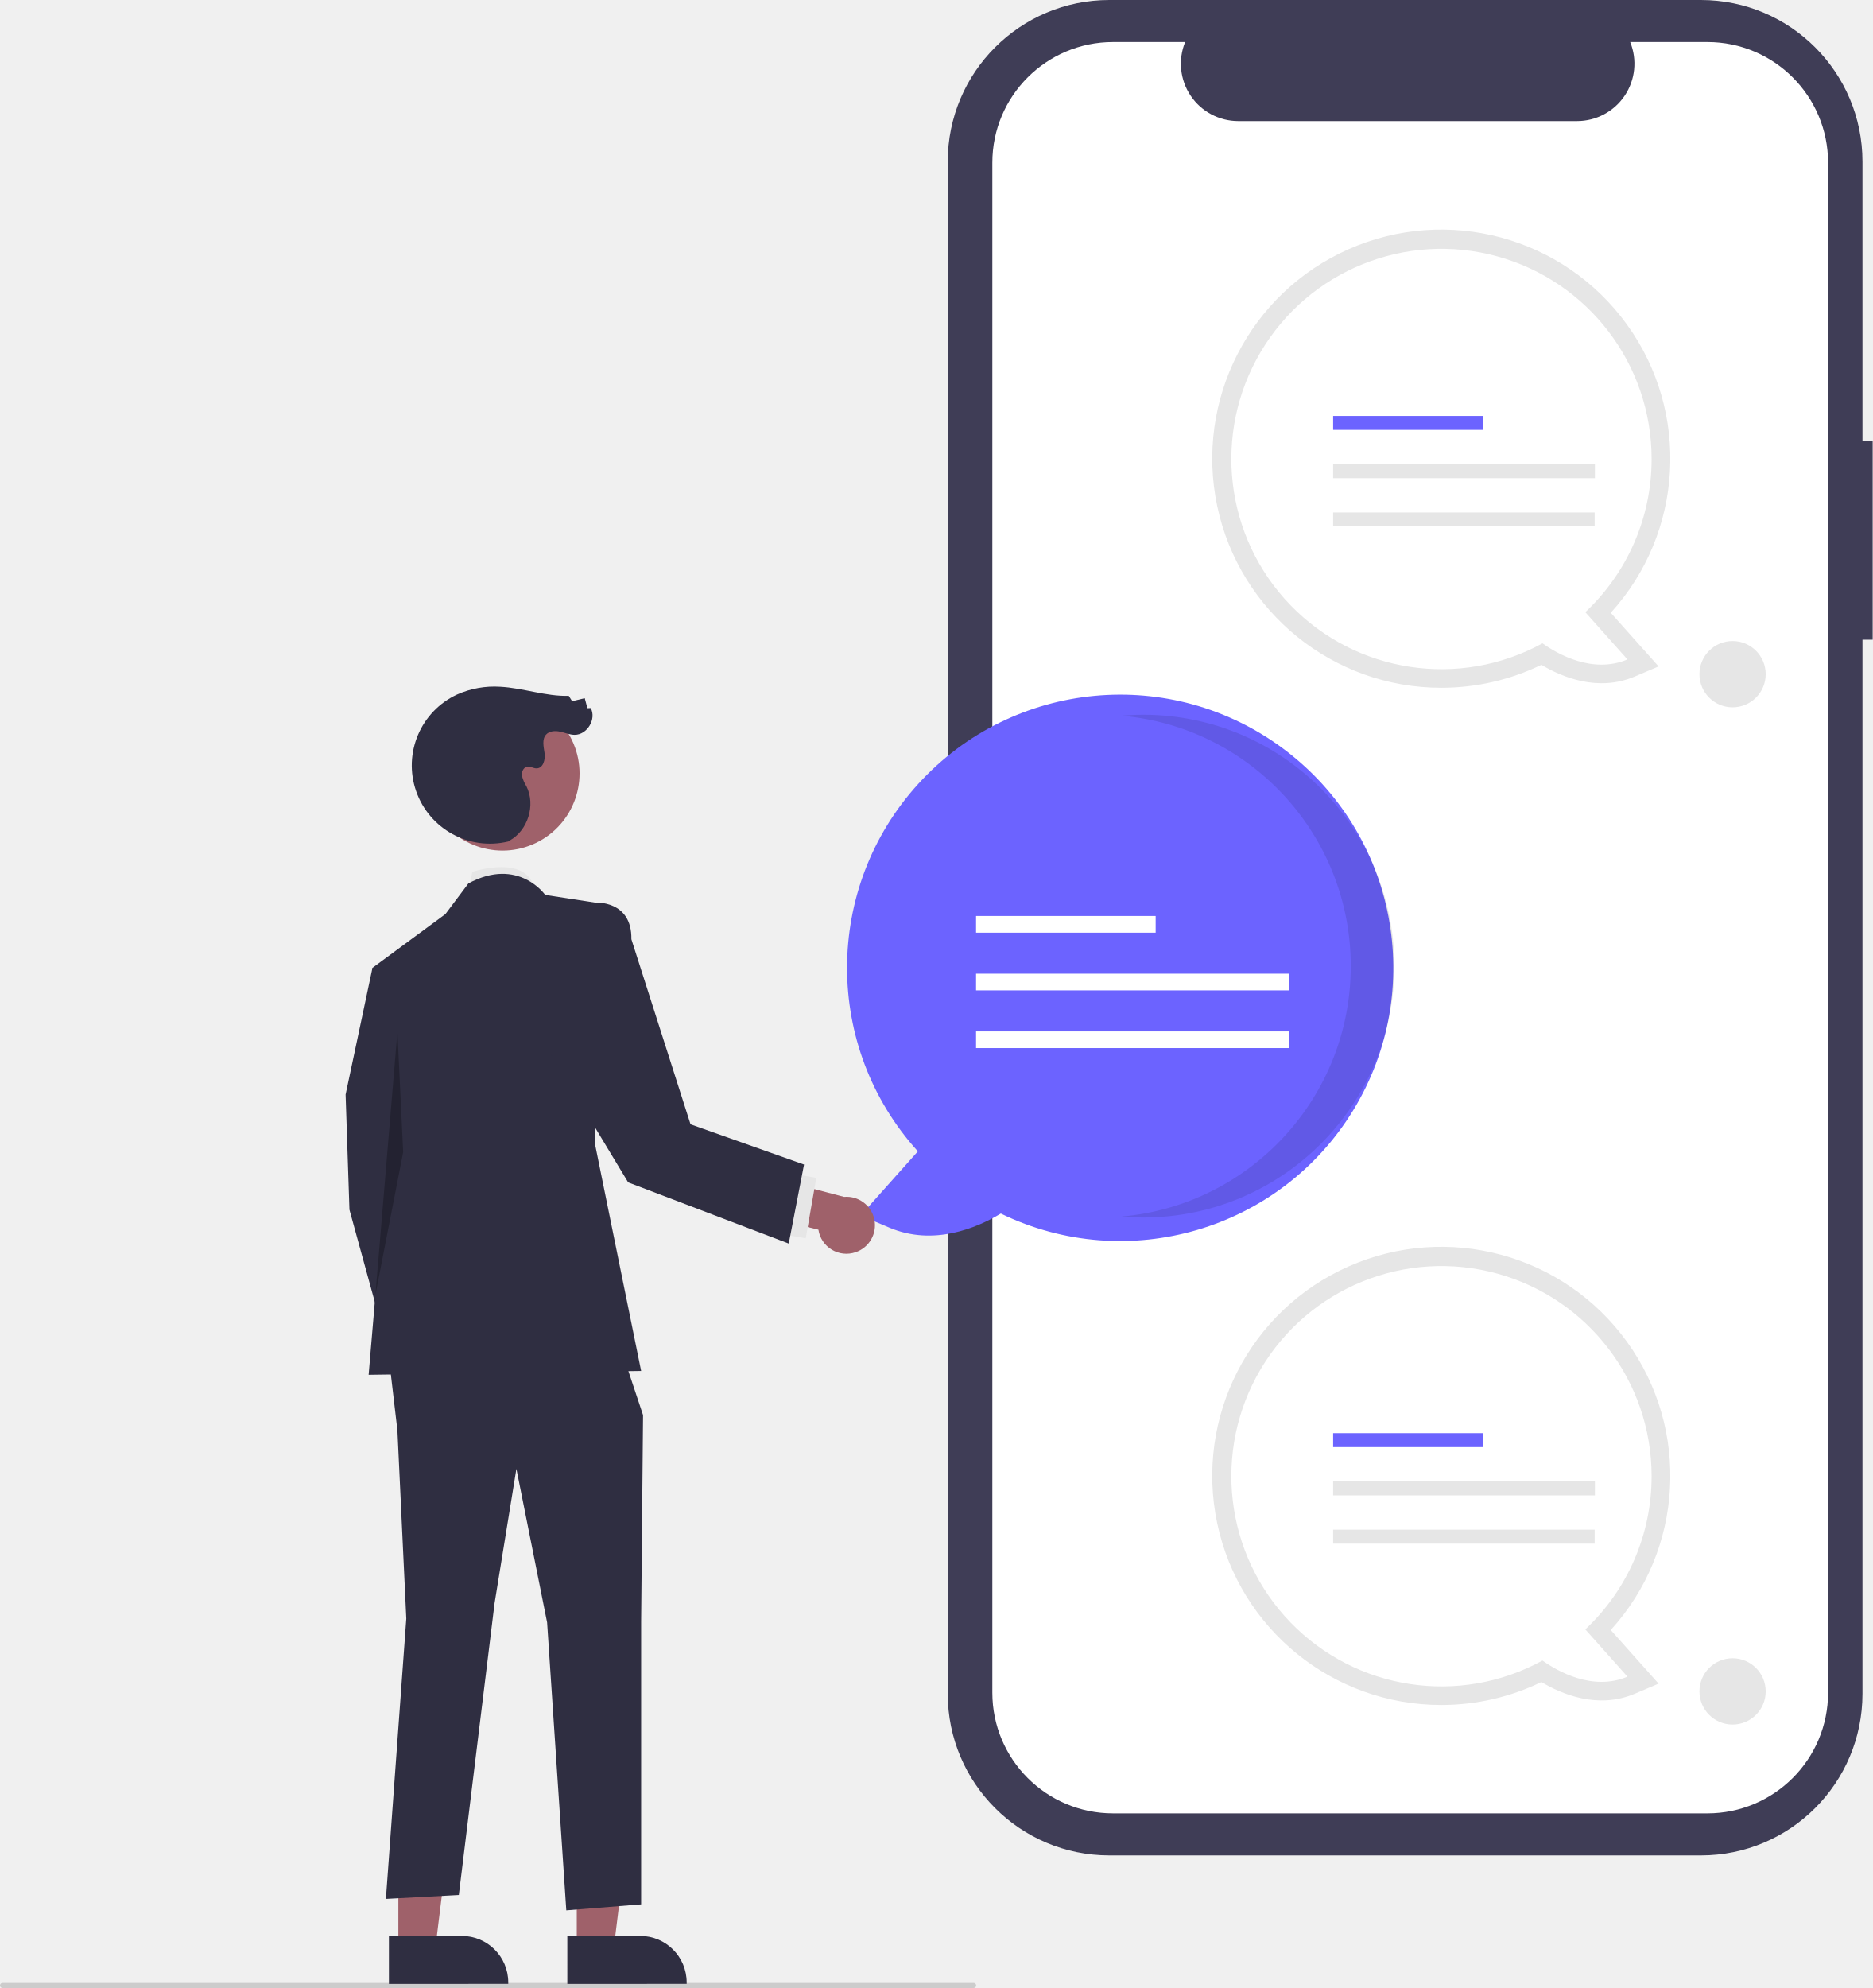
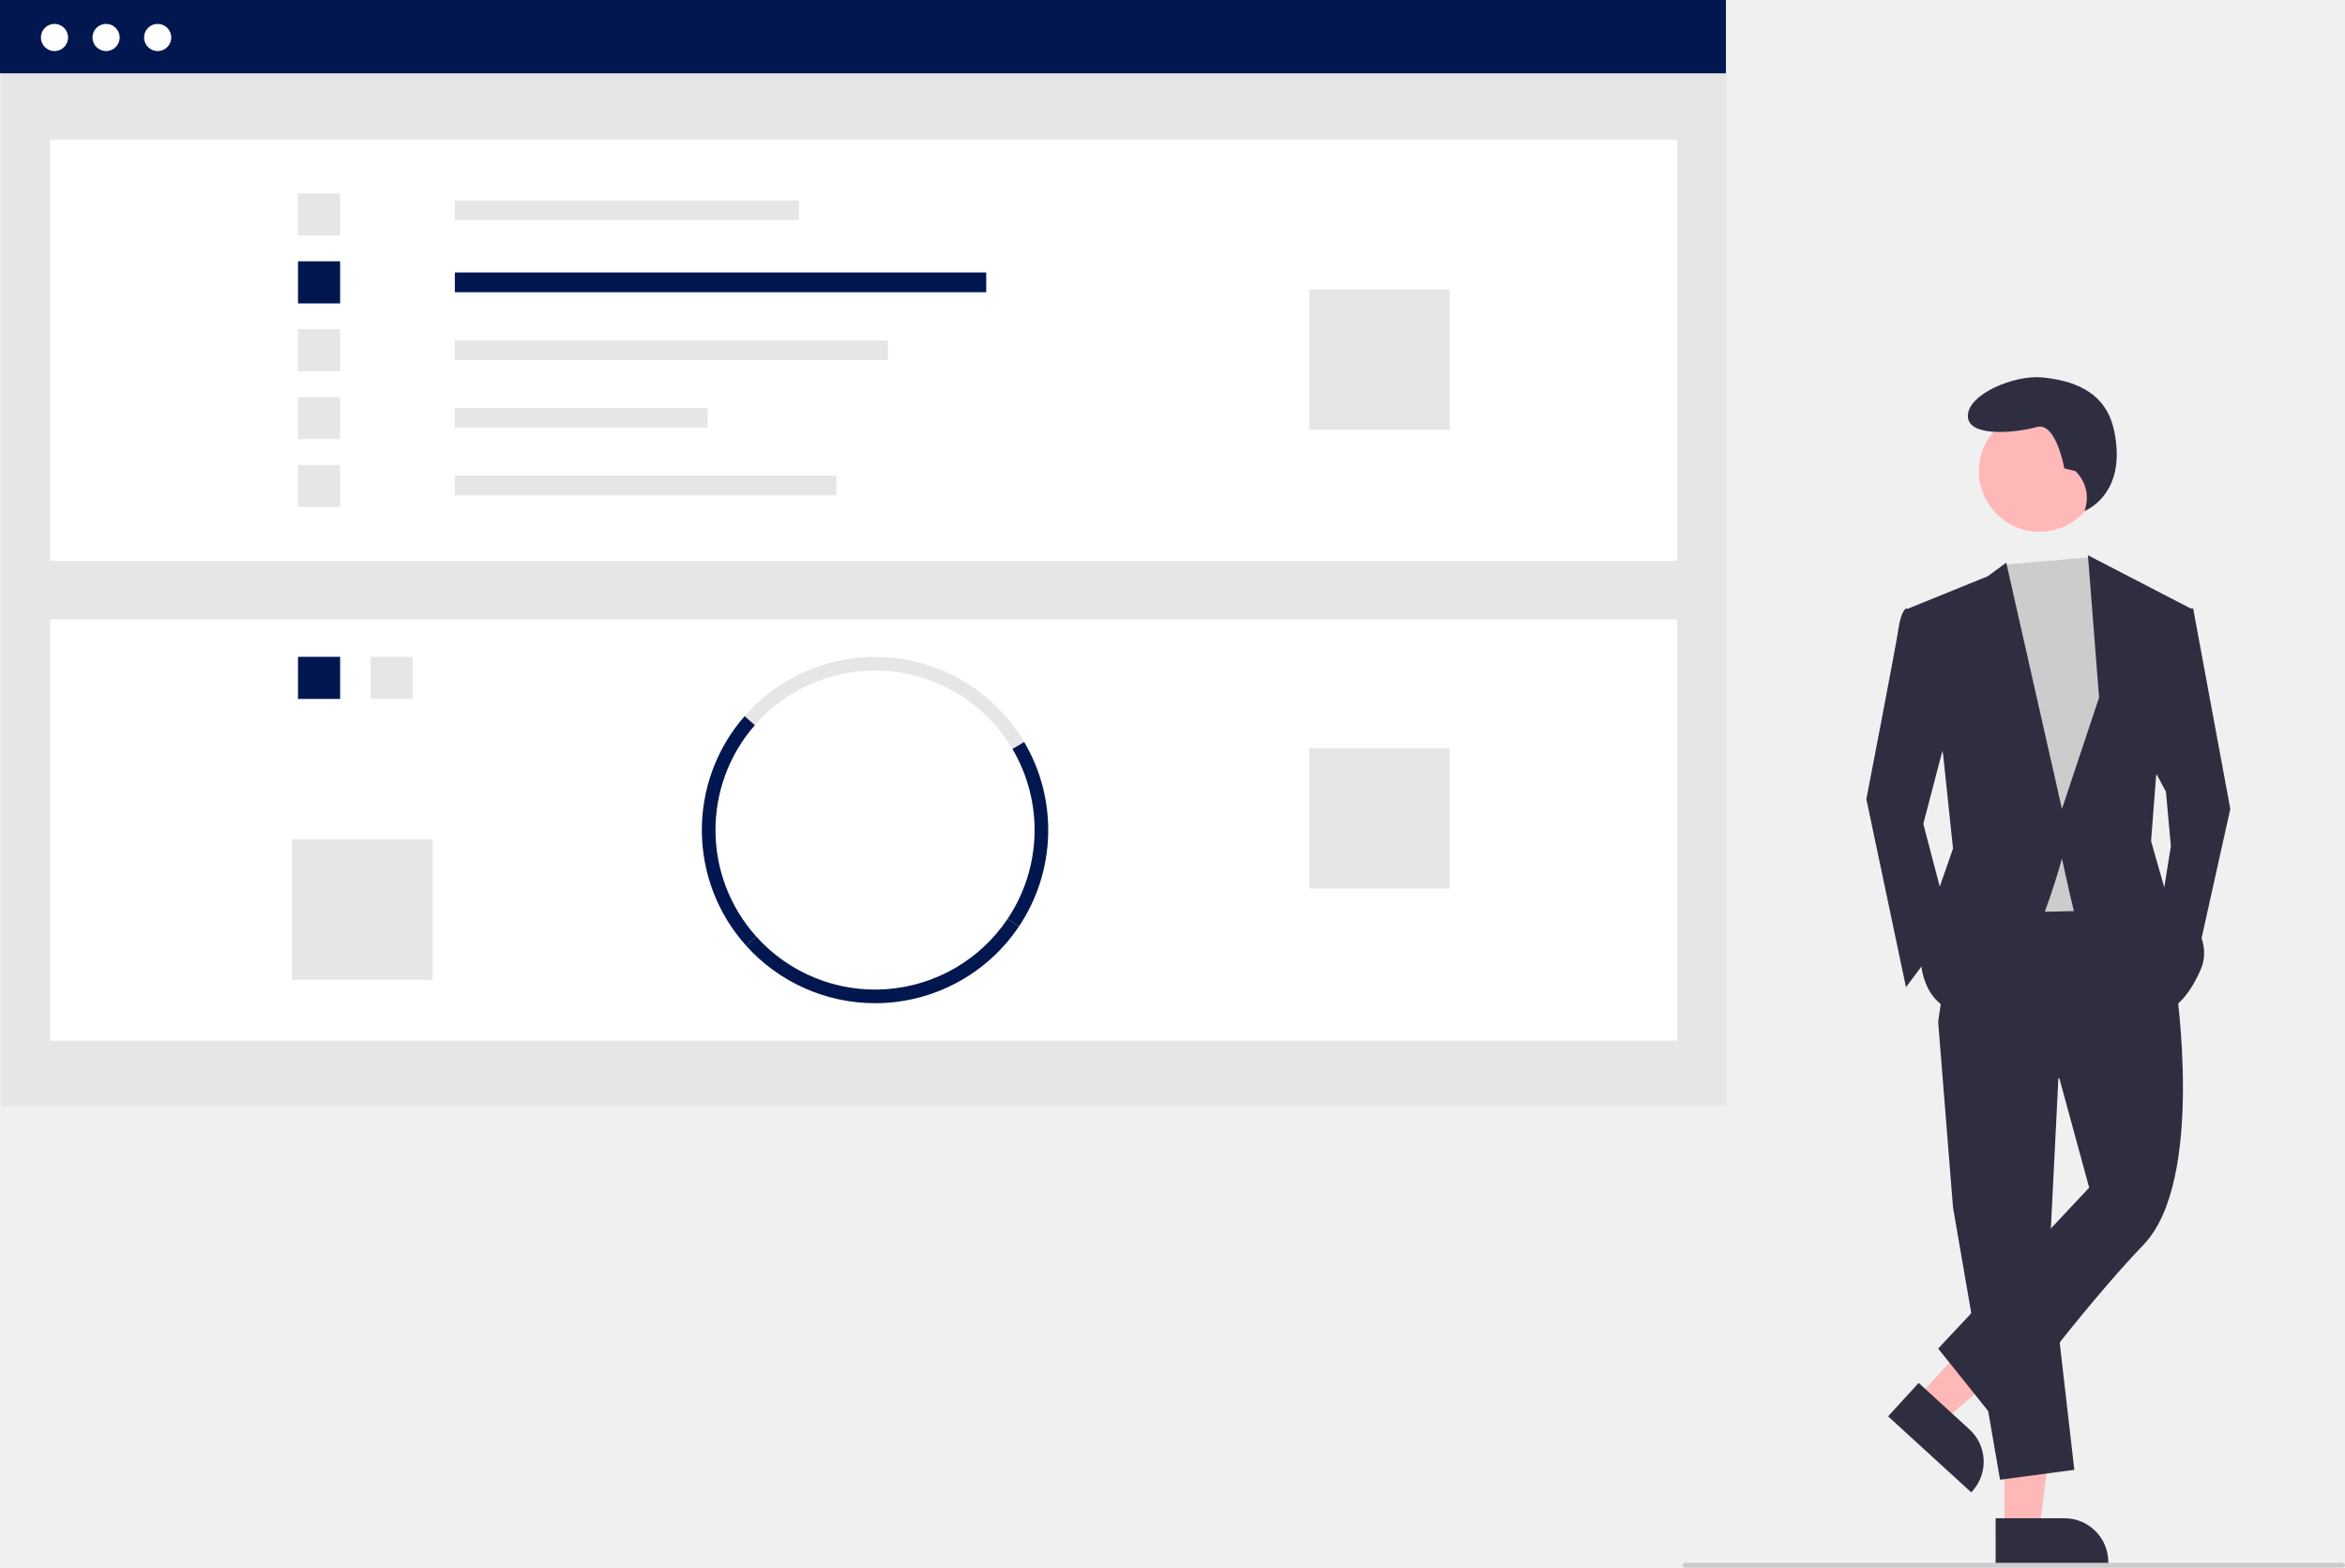
- <svg xmlns="http://www.w3.org/2000/svg" id="e1774615-6c5f-4199-8d8c-187452296bcf" data-name="Layer 1" width="734.736" height="779.785" viewBox="0 0 734.736 779.785">
-   <path d="M967.368,233.055h-3.999V123.509a63.402,63.402,0,0,0-63.402-63.402H667.881a63.402,63.402,0,0,0-63.402,63.402V724.484a63.402,63.402,0,0,0,63.402,63.402H899.967a63.402,63.402,0,0,0,63.402-63.402V311.031h3.999Z" transform="translate(-232.6319 -60.10758)" fill="#3f3d56" />
-   <path d="M902.526,76.603h-30.295a22.495,22.495,0,0,1-20.827,30.991H718.444a22.495,22.495,0,0,1-20.827-30.991H669.321a47.348,47.348,0,0,0-47.348,47.348V724.043a47.348,47.348,0,0,0,47.348,47.348H902.526a47.348,47.348,0,0,0,47.348-47.348h0V123.95A47.348,47.348,0,0,0,902.526,76.603Z" transform="translate(-232.6319 -60.10758)" fill="#fff" />
-   <path d="M798.163,728.886a89.859,89.859,0,1,1,66.448-29.413l18.765,21.036-9.364,3.972c-14.486,6.145-28.662.166-36.619-4.606A89.972,89.972,0,0,1,798.163,728.886Zm0-164.948a75.184,75.184,0,1,0,36.144,141.124l4.009-2.203,3.727,2.652A39.422,39.422,0,0,0,856.267,712.02l-11.808-13.237,5.176-4.864a74.476,74.476,0,0,0,23.712-54.796A75.27,75.27,0,0,0,798.163,563.939Z" transform="translate(-232.6319 -60.10758)" fill="#e6e6e6" />
-   <path d="M880.636,639.123a82.441,82.441,0,1,0-42.82,72.328c5.701,4.056,19.609,12.147,33.348,6.319L854.626,699.231A82.24,82.24,0,0,0,880.636,639.123Z" transform="translate(-232.6319 -60.10758)" fill="#fff" />
-   <rect x="523.054" y="562.153" width="58.932" height="5.473" fill="#6c63ff" />
-   <rect x="523.054" y="581.085" width="102.714" height="5.473" fill="#e6e6e6" />
-   <rect x="523.054" y="600.016" width="102.613" height="5.473" fill="#e6e6e6" />
-   <path d="M798.163,329.886a89.859,89.859,0,1,1,66.448-29.413l18.765,21.036-9.364,3.972c-14.486,6.145-28.662.166-36.619-4.606A89.972,89.972,0,0,1,798.163,329.886Zm0-164.948a75.184,75.184,0,1,0,36.144,141.124l4.009-2.203,3.727,2.652A39.422,39.422,0,0,0,856.267,313.02l-11.808-13.237,5.176-4.864a74.477,74.477,0,0,0,23.712-54.796,75.27,75.27,0,0,0-75.184-75.184Z" transform="translate(-232.6319 -60.10758)" fill="#e6e6e6" />
-   <path d="M880.636,240.123a82.441,82.441,0,1,0-42.82,72.328c5.701,4.056,19.609,12.147,33.348,6.319l-16.539-18.539A82.24,82.24,0,0,0,880.636,240.123Z" transform="translate(-232.6319 -60.10758)" fill="#fff" />
-   <rect x="523.054" y="163.153" width="58.932" height="5.473" fill="#6c63ff" />
-   <rect x="523.054" y="182.084" width="102.714" height="5.473" fill="#e6e6e6" />
-   <rect x="523.054" y="201.016" width="102.613" height="5.473" fill="#e6e6e6" />
-   <circle cx="679.768" cy="264.446" r="13" fill="#e6e6e6" />
-   <circle cx="679.768" cy="663.446" r="13" fill="#e6e6e6" />
-   <path d="M625.305,536.116c-9.514,5.705-26.463,12.855-43.784,5.508l-11.197-4.749,22.437-25.152a107.156,107.156,0,1,1,32.543,24.393Z" transform="translate(-232.6319 -60.10758)" fill="#6c63ff" />
-   <path d="M762.599,439.066a98.615,98.615,0,0,0-89.895-98.223c2.872-.252,5.778-.388,8.716-.388a98.611,98.611,0,0,1,0,197.221c-2.933,0-5.834-.138-8.702-.389A98.615,98.615,0,0,0,762.599,439.066Z" transform="translate(-232.6319 -60.10758)" opacity="0.1" style="isolation:isolate" />
-   <rect x="382.956" y="359.294" width="70.463" height="6.543" fill="#fff" />
-   <rect x="382.956" y="381.93" width="122.811" height="6.543" fill="#fff" />
-   <rect x="382.956" y="404.566" width="122.691" height="6.543" fill="#fff" />
-   <path d="M233.632,839.892h381a1,1,0,0,0,0-2h-381a1,1,0,0,0,0,2Z" transform="translate(-232.6319 -60.10758)" fill="#ccc" />
-   <path d="M416.417,409.627l1.506-7.529s22.149-7.529,24.627,7.529Z" transform="translate(-232.6319 -60.10758)" fill="#e6e6e6" />
-   <polygon points="226.294 764.098 240.815 764.097 247.723 708.088 226.291 708.089 226.294 764.098" fill="#9f616a" />
-   <path d="M455.222,819.465l28.597-.001h.001a18.225,18.225,0,0,1,18.224,18.224v.592l-46.821.002Z" transform="translate(-232.6319 -60.10758)" fill="#2f2e41" />
-   <polygon points="156.294 764.098 170.815 764.097 177.723 708.088 156.291 708.089 156.294 764.098" fill="#9f616a" />
-   <path d="M385.222,819.465l28.597-.001h.001a18.225,18.225,0,0,1,18.224,18.224v.592l-46.821.002Z" transform="translate(-232.6319 -60.10758)" fill="#2f2e41" />
-   <polygon points="162.703 381.143 146.138 379.637 135.597 429.331 137.103 474.507 153.668 534.742 176.256 521.189 164.209 459.448 162.703 381.143" fill="#2f2e41" />
-   <polygon points="152.218 529.471 155.926 561.094 159.409 634.882 151.409 744.84 180.02 743.305 194.044 628.859 202.608 576.153 214.655 636.388 222.185 749.328 251.549 746.975 251.549 635.991 252.302 555.071 241.761 523.448 152.218 529.471" fill="#2f2e41" />
-   <path d="M446.534,411.133s-10.541-15.059-30.117-4.518l-9.035,12.047-28.612,21.082,6.023,70.776L377.264,599.367,484.181,597.861l-18.07-88.846V414.145Z" transform="translate(-232.6319 -60.10758)" fill="#2f2e41" />
-   <polygon points="155.926 404.632 147.292 507.871 158.185 451.919 155.926 404.632" opacity="0.25" />
-   <path d="M568.284,551.299a11.106,11.106,0,0,1-14.553-8.846l-24.639-6.089.049-15.875,34.674,9.088a11.167,11.167,0,0,1,4.469,21.722Z" transform="translate(-232.6319 -60.10758)" fill="#9f616a" />
-   <rect x="533.593" y="527.802" width="24.094" height="10.541" transform="translate(-305.9506 918.8127) rotate(-80.09845)" fill="#e6e6e6" />
-   <circle cx="429.776" cy="363.5" r="30.239" transform="translate(-354.3211 190.584) rotate(-28.66319)" fill="#9f616a" />
-   <path d="M432.035,390.175a30.673,30.673,0,0,1-20.068-57.652,35.868,35.868,0,0,1,16.936-3.039c9.044.475,17.834,3.818,26.887,3.572l1.312,2.109,4.945-1.199,1.06,3.926,1.303-.045c2.333,4.336-1.421,10.544-6.345,10.491-1.949-.021-3.793-.833-5.699-1.241s-4.151-.307-5.465,1.133c-1.708,1.871-.965,4.791-.608,7.299s-.533,5.887-3.066,5.969c-1.294.042-2.524-.886-3.795-.642-1.48.284-2.229,2.072-2.013,3.564a14.18,14.18,0,0,0,1.771,4.135c3.671,7.327.571,17.295-6.607,21.248" transform="translate(-232.6319 -60.10758)" fill="#2f2e41" />
-   <path d="M458.923,419.963l7.187-5.818s14.506-1.008,14.244,14.369l23.21,72.604,44.528,15.774-6,31-63-24-32-53.04Z" transform="translate(-232.6319 -60.10758)" fill="#2f2e41" />
+ <svg xmlns="http://www.w3.org/2000/svg" id="bcfc90fc-1801-486c-9e09-9c6e0f993d66" data-name="Layer 1" width="955.953" height="639.224" viewBox="0 0 955.953 639.224">
+   <rect x="0.3" y="0.399" width="703.576" height="450.601" fill="#e6e6e6" />
+   <rect x="20.419" y="56.915" width="663.339" height="171.773" fill="#fff" />
+   <rect x="185.418" y="81.727" width="140.281" height="8.053" fill="#e6e6e6" />
+   <rect x="185.418" y="111.101" width="216.625" height="8.053" fill="#021750" />
+   <rect x="185.418" y="138.776" width="176.544" height="8.053" fill="#e6e6e6" />
+   <rect x="185.418" y="166.346" width="103.064" height="8.053" fill="#e6e6e6" />
+   <rect x="185.418" y="193.916" width="155.55" height="8.053" fill="#e6e6e6" />
+   <rect x="121.481" y="78.864" width="17.177" height="17.177" fill="#e6e6e6" />
+   <rect x="121.481" y="106.539" width="17.177" height="17.177" fill="#021750" />
+   <rect x="121.481" y="134.213" width="17.177" height="17.177" fill="#e6e6e6" />
+   <rect x="121.481" y="161.888" width="17.177" height="17.177" fill="#e6e6e6" />
+   <rect x="121.481" y="189.562" width="17.177" height="17.177" fill="#e6e6e6" />
+   <rect x="533.736" y="117.99" width="57.258" height="57.258" fill="#e6e6e6" />
+   <rect x="20.419" y="252.546" width="663.339" height="171.773" fill="#fff" />
+   <rect x="151.064" y="267.812" width="17.177" height="17.177" fill="#e6e6e6" />
+   <rect x="121.481" y="267.812" width="17.177" height="17.177" fill="#021750" />
+   <path d="M534.748,435.763a65.046,65.046,0,0,0-105.003-9.7l-4.186-3.658a70.594,70.594,0,0,1,113.973,10.526Z" transform="translate(-122.0237 -130.3879)" fill="#e6e6e6" />
+   <path d="M537.367,508.182l-4.613-3.102a65.078,65.078,0,0,0,1.994-69.316l4.784-2.832a70.637,70.637,0,0,1-2.164,75.25Z" transform="translate(-122.0237 -130.3879)" fill="#021750" />
+   <path d="M426.138,515.926a70.59,70.59,0,0,1-.579-93.521l4.186,3.658a65.031,65.031,0,0,0,.534,86.154Z" transform="translate(-122.0237 -130.3879)" fill="#021750" />
+   <path d="M478.738,539.44a70.709,70.709,0,0,1-52.6-23.514l4.141-3.709a65.043,65.043,0,0,0,102.476-7.138l4.613,3.102A70.554,70.554,0,0,1,478.738,539.44Z" transform="translate(-122.0237 -130.3879)" fill="#021750" />
+   <rect x="533.736" y="305.032" width="57.258" height="57.258" fill="#e6e6e6" />
+   <rect x="119.095" y="342.249" width="57.258" height="57.258" fill="#e6e6e6" />
+   <rect width="703.576" height="29.89" fill="#021750" />
+   <circle cx="22.212" cy="15.282" r="5.54" fill="#fff" />
+   <circle cx="43.241" cy="15.282" r="5.54" fill="#fff" />
+   <circle cx="64.269" cy="15.282" r="5.54" fill="#fff" />
+   <polygon points="817.168 623.704 831.411 623.704 838.188 568.764 817.165 568.765 817.168 623.704" fill="#ffb8b8" />
+   <path d="M935.558,749.442l28.051-.001h.001a17.877,17.877,0,0,1,17.876,17.876v.581l-45.927.002Z" transform="translate(-122.0237 -130.3879)" fill="#2f2e41" />
+   <polygon points="781.694 569.766 792.205 579.379 834.284 543.411 818.771 529.224 781.694 569.766" fill="#ffb8b8" />
+   <path d="M904.175,694.27,924.875,713.201l.001.001a17.877,17.877,0,0,1,1.127,25.255l-.392.429L891.719,707.891Z" transform="translate(-122.0237 -130.3879)" fill="#2f2e41" />
+   <polygon points="839.555 430.772 835.518 511.511 845.611 599.316 815.333 603.353 796.158 492.336 790.102 416.642 839.555 430.772" fill="#2f2e41" />
+   <path d="M1009.013,531.892s12.111,79.73-13.12,105.971-59.545,72.666-59.545,72.666L912.126,680.25l61.564-65.601-12.111-44.407-49.453-23.213,8.074-55.508,72.666-1.009Z" transform="translate(-122.0237 -130.3879)" fill="#2f2e41" />
+   <circle cx="831.415" cy="192.095" r="24.717" fill="#ffb8b8" />
+   <polygon points="851.917 227.224 855.703 232.96 865.796 261.219 857.722 371.226 810.287 372.236 804.232 246.08 816.917 230.224 851.917 227.224" fill="#ccc" />
+   <path d="M907.08,379.496l-8.074-1.009s-2.018,1.009-3.028,8.074-13.12,69.638-13.12,69.638l16.148,76.703,18.166-24.222L906.071,466.291l11.102-42.388Z" transform="translate(-122.0237 -130.3879)" fill="#2f2e41" />
+   <polygon points="887.999 248.099 894.054 248.099 909.193 329.847 895.064 393.43 880.934 370.217 884.971 344.986 882.953 322.783 875.888 309.662 887.999 248.099" fill="#2f2e41" />
+   <path d="M968.045,322.482l-4.494-1.124s-3.371-19.1-11.235-16.853-28.088,4.494-28.088-4.494,19.1-16.853,30.335-15.729,25.584,4.851,29.212,21.347c5.815,26.444-11.997,33.123-11.997,33.123l.296-.963a14.996,14.996,0,0,0-4.029-15.308Z" transform="translate(-122.0237 -130.3879)" fill="#2f2e41" />
+   <path d="M900.015,378.486l32.296-13.12,7.569-5.551,22.708,100.42,15.139-45.416-4.542-58.032,41.884,21.699-14.129,68.629-2.018,26.24,6.055,21.194s21.194,15.139,14.129,31.287-15.139,17.157-15.139,17.157-34.314-32.296-36.333-40.37-5.046-22.203-5.046-22.203-17.157,64.592-37.342,63.582-20.185-22.203-20.185-22.203l5.046-22.203,8.074-23.213-4.037-38.351Z" transform="translate(-122.0237 -130.3879)" fill="#2f2e41" />
+   <path d="M1076.976,769.612h-268a1,1,0,0,1,0-2h268a1,1,0,0,1,0,2Z" transform="translate(-122.0237 -130.3879)" fill="#ccc" />
</svg>
